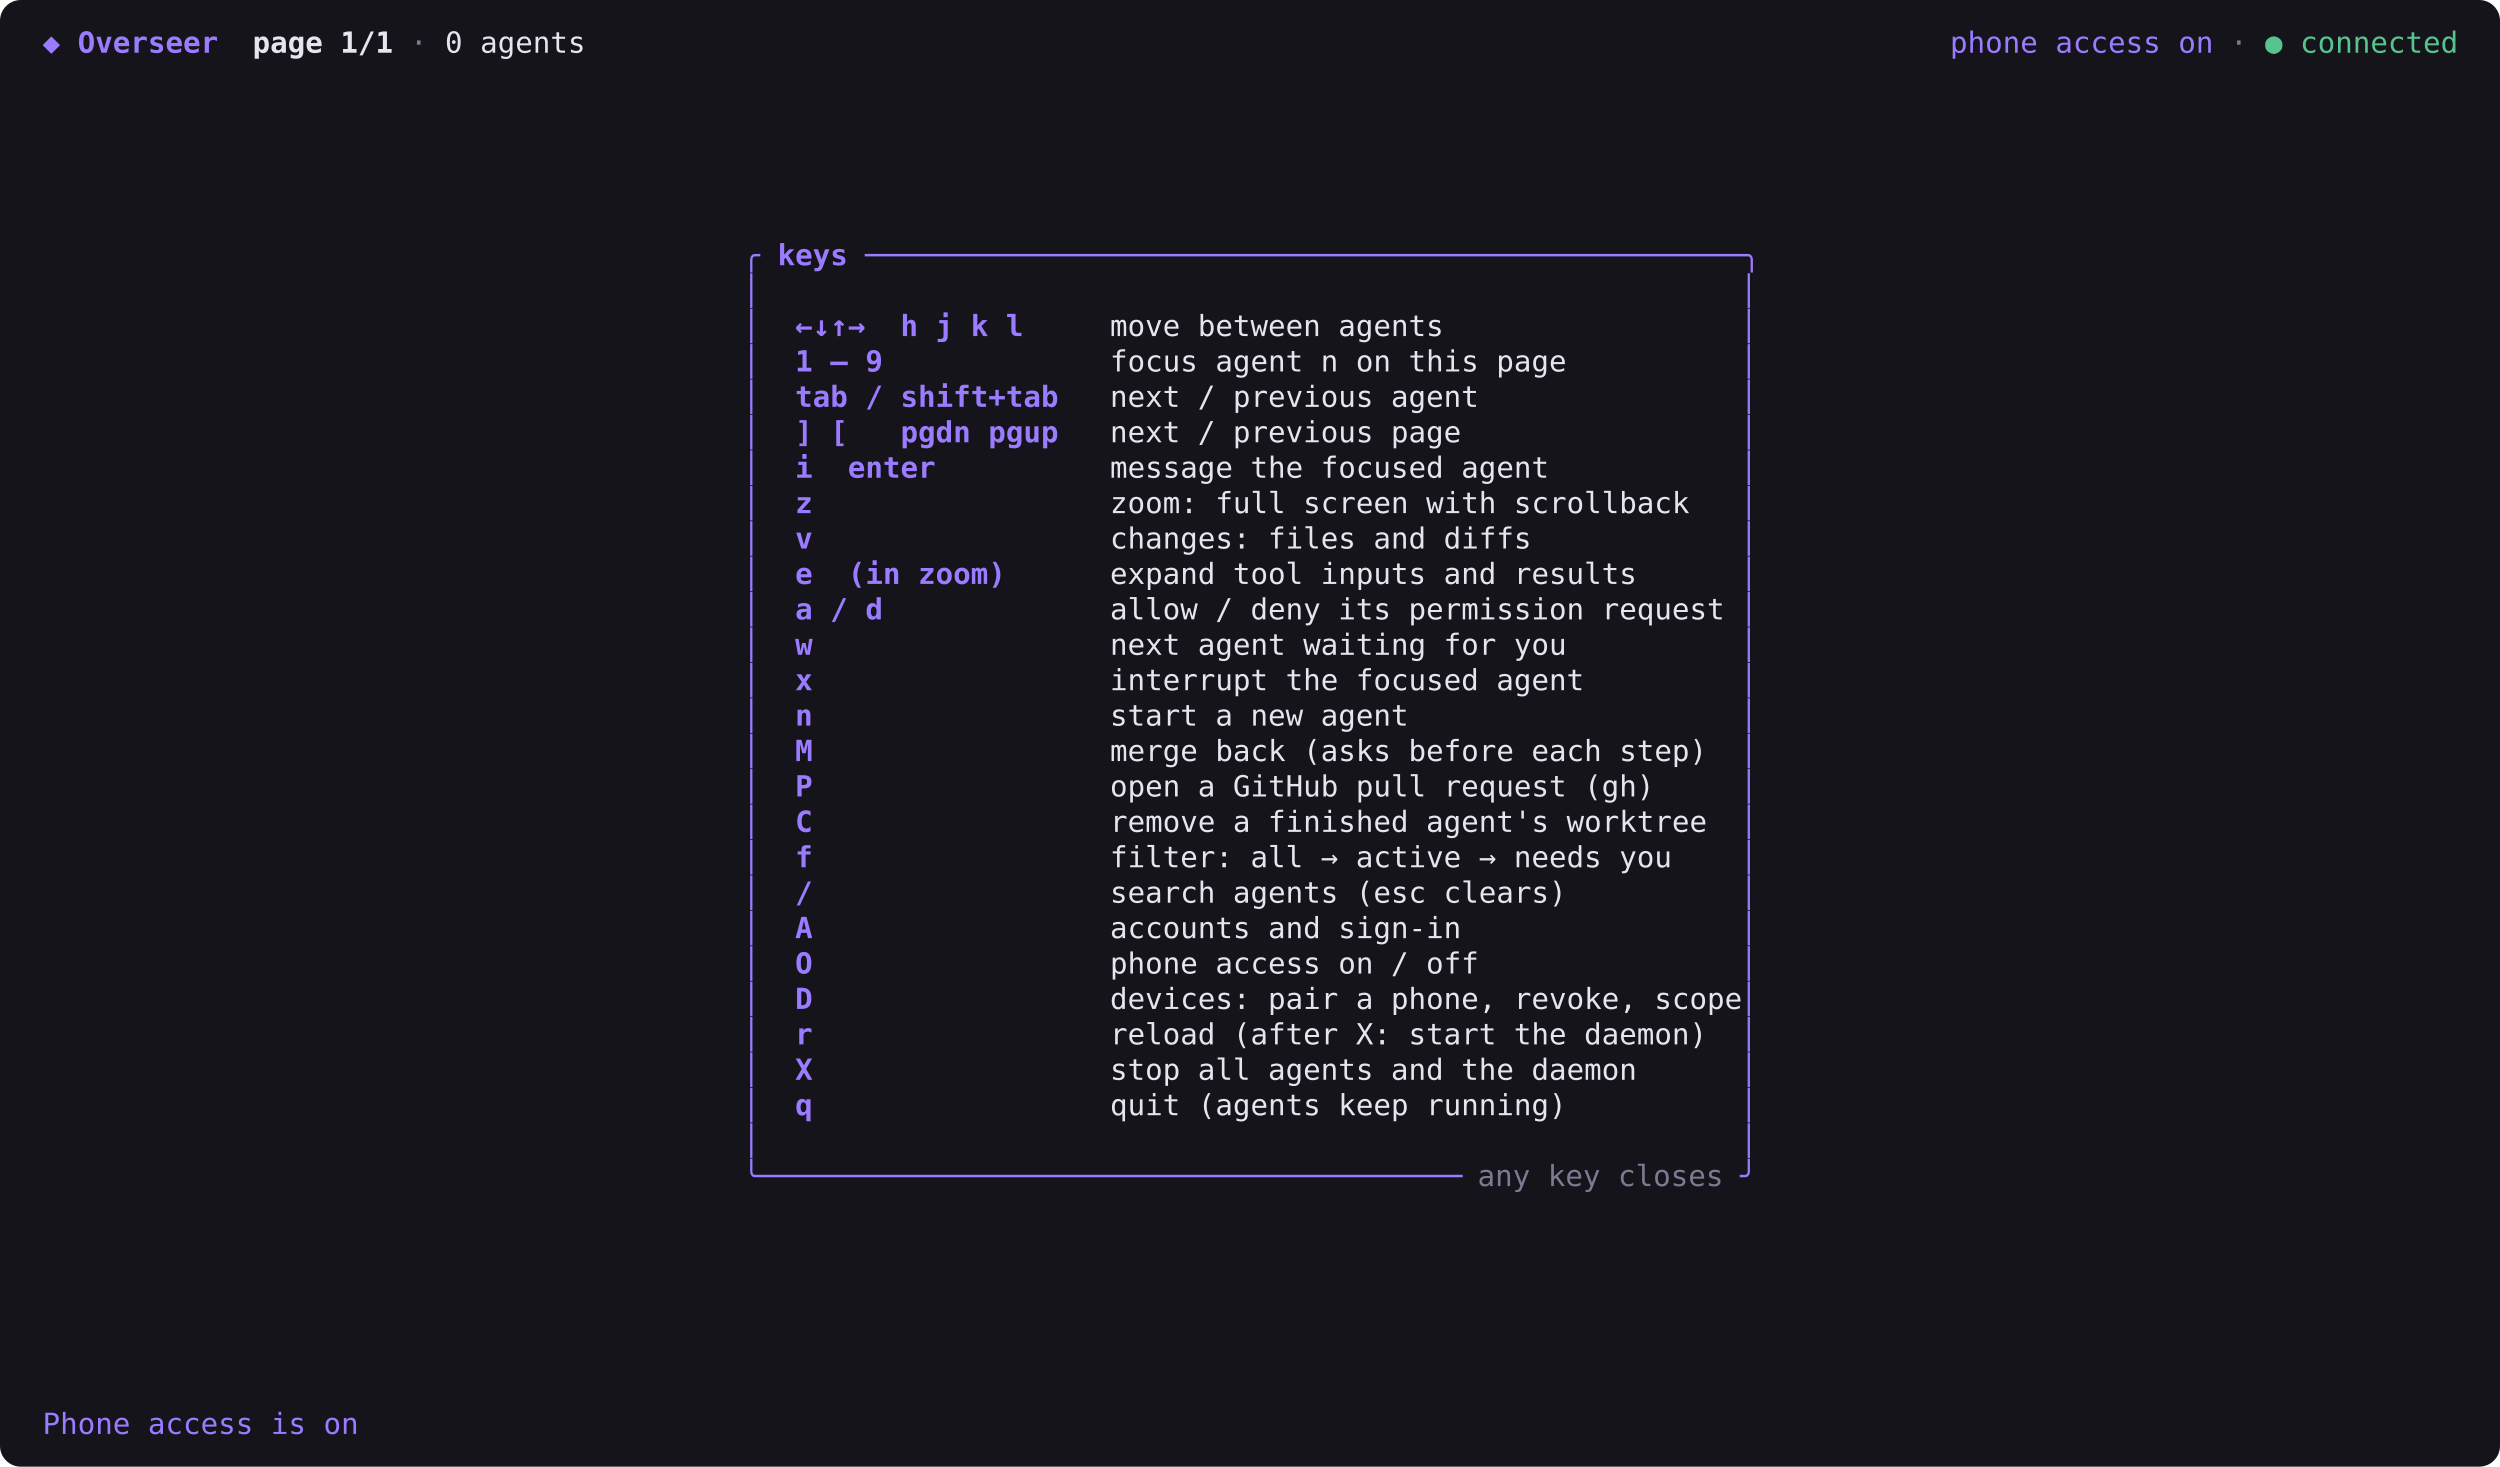
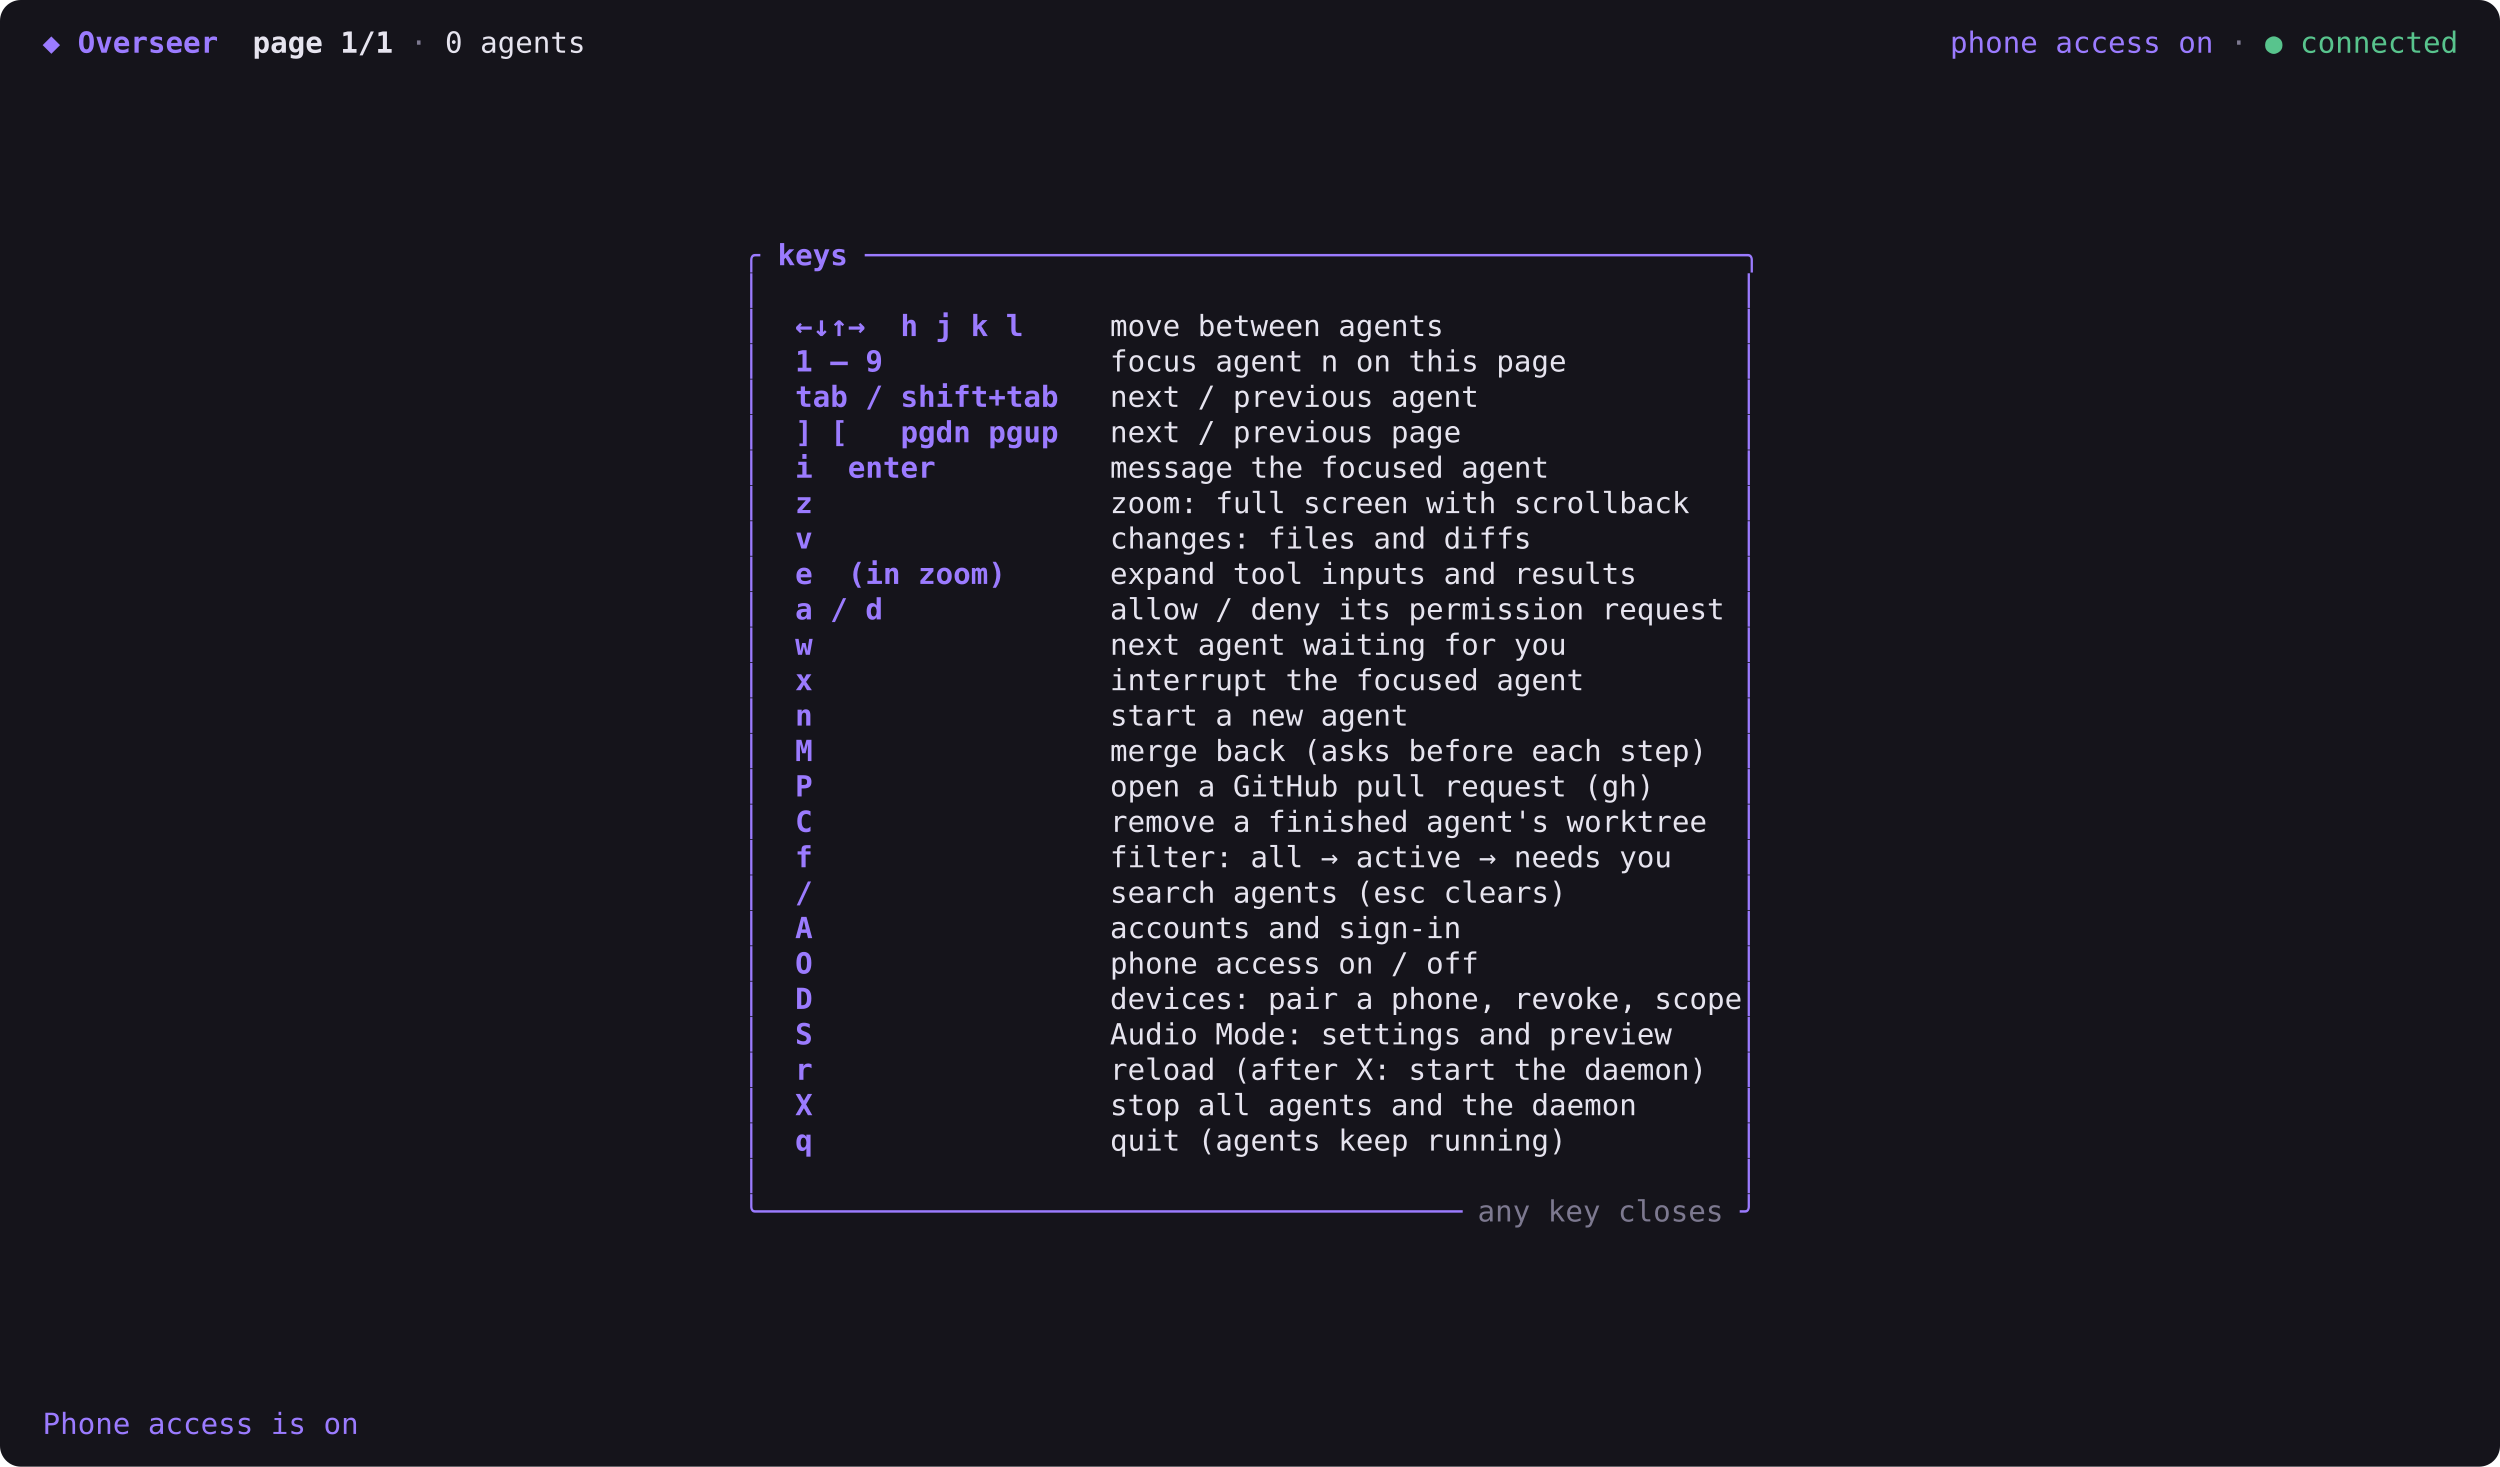
<svg xmlns="http://www.w3.org/2000/svg" width="1200" height="704" viewBox="0 0 1200 704">
  <rect width="100%" height="100%" rx="10" fill="#15141b" />
  <g font-family="ui-monospace, SFMono-Regular, Menlo, monospace" font-size="14">
    <text x="12.0" y="25.3" textLength="100.8" lengthAdjust="spacingAndGlyphs" fill="#9b7bff" font-weight="700" xml:space="preserve"> ◆ Overseer </text>
    <text x="112.8" y="25.3" textLength="84.0" lengthAdjust="spacingAndGlyphs" fill="#e6e4ef" font-weight="700" xml:space="preserve"> page 1/1 </text>
    <text x="196.8" y="25.3" textLength="16.8" lengthAdjust="spacingAndGlyphs" fill="#7d7990" xml:space="preserve">· </text>
    <text x="213.6" y="25.3" textLength="722.4" lengthAdjust="spacingAndGlyphs" fill="#e6e4ef" xml:space="preserve">0 agents                                                                              </text>
    <text x="936.0" y="25.3" textLength="126.0" lengthAdjust="spacingAndGlyphs" fill="#9b7bff" xml:space="preserve">phone access on</text>
    <text x="1062.0" y="25.3" textLength="25.2" lengthAdjust="spacingAndGlyphs" fill="#7d7990" xml:space="preserve"> · </text>
    <text x="1087.2" y="25.3" textLength="100.8" lengthAdjust="spacingAndGlyphs" fill="#58c48d" xml:space="preserve">● connected </text>
    <text x="356.4" y="127.3" textLength="8.4" lengthAdjust="spacingAndGlyphs" fill="#9b7bff" xml:space="preserve">╭</text>
    <text x="364.8" y="127.3" textLength="50.4" lengthAdjust="spacingAndGlyphs" fill="#9b7bff" font-weight="700" xml:space="preserve"> keys </text>
    <text x="415.2" y="127.3" textLength="428.4" lengthAdjust="spacingAndGlyphs" fill="#9b7bff" xml:space="preserve">──────────────────────────────────────────────────╮</text>
    <text x="356.4" y="144.3" textLength="8.4" lengthAdjust="spacingAndGlyphs" fill="#9b7bff" xml:space="preserve">│</text>
    <text x="835.2" y="144.3" textLength="8.4" lengthAdjust="spacingAndGlyphs" fill="#9b7bff" xml:space="preserve">│</text>
    <text x="356.4" y="161.3" textLength="8.4" lengthAdjust="spacingAndGlyphs" fill="#9b7bff" xml:space="preserve">│</text>
    <text x="364.8" y="161.3" textLength="168.0" lengthAdjust="spacingAndGlyphs" fill="#9b7bff" font-weight="700" xml:space="preserve">  ←↓↑→  h j k l     </text>
    <text x="532.8" y="161.3" textLength="302.4" lengthAdjust="spacingAndGlyphs" fill="#e6e4ef" xml:space="preserve">move between agents                 </text>
    <text x="835.2" y="161.3" textLength="8.4" lengthAdjust="spacingAndGlyphs" fill="#9b7bff" xml:space="preserve">│</text>
    <text x="356.4" y="178.3" textLength="8.4" lengthAdjust="spacingAndGlyphs" fill="#9b7bff" xml:space="preserve">│</text>
    <text x="364.8" y="178.3" textLength="168.0" lengthAdjust="spacingAndGlyphs" fill="#9b7bff" font-weight="700" xml:space="preserve">  1 – 9             </text>
    <text x="532.8" y="178.3" textLength="302.4" lengthAdjust="spacingAndGlyphs" fill="#e6e4ef" xml:space="preserve">focus agent n on this page          </text>
    <text x="835.2" y="178.3" textLength="8.4" lengthAdjust="spacingAndGlyphs" fill="#9b7bff" xml:space="preserve">│</text>
    <text x="356.4" y="195.3" textLength="8.4" lengthAdjust="spacingAndGlyphs" fill="#9b7bff" xml:space="preserve">│</text>
    <text x="364.8" y="195.3" textLength="168.0" lengthAdjust="spacingAndGlyphs" fill="#9b7bff" font-weight="700" xml:space="preserve">  tab / shift+tab   </text>
    <text x="532.8" y="195.3" textLength="302.4" lengthAdjust="spacingAndGlyphs" fill="#e6e4ef" xml:space="preserve">next / previous agent               </text>
    <text x="835.2" y="195.3" textLength="8.4" lengthAdjust="spacingAndGlyphs" fill="#9b7bff" xml:space="preserve">│</text>
    <text x="356.4" y="212.3" textLength="8.4" lengthAdjust="spacingAndGlyphs" fill="#9b7bff" xml:space="preserve">│</text>
    <text x="364.8" y="212.3" textLength="168.0" lengthAdjust="spacingAndGlyphs" fill="#9b7bff" font-weight="700" xml:space="preserve">  ] [   pgdn pgup   </text>
    <text x="532.8" y="212.3" textLength="302.4" lengthAdjust="spacingAndGlyphs" fill="#e6e4ef" xml:space="preserve">next / previous page                </text>
    <text x="835.2" y="212.3" textLength="8.4" lengthAdjust="spacingAndGlyphs" fill="#9b7bff" xml:space="preserve">│</text>
    <text x="356.4" y="229.3" textLength="8.4" lengthAdjust="spacingAndGlyphs" fill="#9b7bff" xml:space="preserve">│</text>
    <text x="364.8" y="229.3" textLength="168.0" lengthAdjust="spacingAndGlyphs" fill="#9b7bff" font-weight="700" xml:space="preserve">  i  enter          </text>
    <text x="532.8" y="229.3" textLength="302.4" lengthAdjust="spacingAndGlyphs" fill="#e6e4ef" xml:space="preserve">message the focused agent           </text>
    <text x="835.2" y="229.3" textLength="8.4" lengthAdjust="spacingAndGlyphs" fill="#9b7bff" xml:space="preserve">│</text>
    <text x="356.4" y="246.3" textLength="8.4" lengthAdjust="spacingAndGlyphs" fill="#9b7bff" xml:space="preserve">│</text>
    <text x="364.8" y="246.3" textLength="168.0" lengthAdjust="spacingAndGlyphs" fill="#9b7bff" font-weight="700" xml:space="preserve">  z                 </text>
    <text x="532.8" y="246.3" textLength="302.4" lengthAdjust="spacingAndGlyphs" fill="#e6e4ef" xml:space="preserve">zoom: full screen with scrollback   </text>
    <text x="835.2" y="246.3" textLength="8.4" lengthAdjust="spacingAndGlyphs" fill="#9b7bff" xml:space="preserve">│</text>
    <text x="356.4" y="263.3" textLength="8.4" lengthAdjust="spacingAndGlyphs" fill="#9b7bff" xml:space="preserve">│</text>
    <text x="364.8" y="263.3" textLength="168.0" lengthAdjust="spacingAndGlyphs" fill="#9b7bff" font-weight="700" xml:space="preserve">  v                 </text>
    <text x="532.8" y="263.3" textLength="302.4" lengthAdjust="spacingAndGlyphs" fill="#e6e4ef" xml:space="preserve">changes: files and diffs            </text>
    <text x="835.2" y="263.3" textLength="8.4" lengthAdjust="spacingAndGlyphs" fill="#9b7bff" xml:space="preserve">│</text>
    <text x="356.4" y="280.3" textLength="8.4" lengthAdjust="spacingAndGlyphs" fill="#9b7bff" xml:space="preserve">│</text>
    <text x="364.8" y="280.3" textLength="168.0" lengthAdjust="spacingAndGlyphs" fill="#9b7bff" font-weight="700" xml:space="preserve">  e  (in zoom)      </text>
    <text x="532.8" y="280.3" textLength="302.4" lengthAdjust="spacingAndGlyphs" fill="#e6e4ef" xml:space="preserve">expand tool inputs and results      </text>
    <text x="835.2" y="280.3" textLength="8.4" lengthAdjust="spacingAndGlyphs" fill="#9b7bff" xml:space="preserve">│</text>
    <text x="356.4" y="297.3" textLength="8.4" lengthAdjust="spacingAndGlyphs" fill="#9b7bff" xml:space="preserve">│</text>
    <text x="364.8" y="297.3" textLength="168.0" lengthAdjust="spacingAndGlyphs" fill="#9b7bff" font-weight="700" xml:space="preserve">  a / d             </text>
    <text x="532.8" y="297.3" textLength="302.4" lengthAdjust="spacingAndGlyphs" fill="#e6e4ef" xml:space="preserve">allow / deny its permission request </text>
    <text x="835.2" y="297.3" textLength="8.4" lengthAdjust="spacingAndGlyphs" fill="#9b7bff" xml:space="preserve">│</text>
    <text x="356.4" y="314.3" textLength="8.4" lengthAdjust="spacingAndGlyphs" fill="#9b7bff" xml:space="preserve">│</text>
    <text x="364.8" y="314.3" textLength="168.0" lengthAdjust="spacingAndGlyphs" fill="#9b7bff" font-weight="700" xml:space="preserve">  w                 </text>
    <text x="532.8" y="314.3" textLength="302.4" lengthAdjust="spacingAndGlyphs" fill="#e6e4ef" xml:space="preserve">next agent waiting for you          </text>
    <text x="835.2" y="314.3" textLength="8.4" lengthAdjust="spacingAndGlyphs" fill="#9b7bff" xml:space="preserve">│</text>
    <text x="356.4" y="331.3" textLength="8.4" lengthAdjust="spacingAndGlyphs" fill="#9b7bff" xml:space="preserve">│</text>
    <text x="364.8" y="331.3" textLength="168.0" lengthAdjust="spacingAndGlyphs" fill="#9b7bff" font-weight="700" xml:space="preserve">  x                 </text>
    <text x="532.8" y="331.3" textLength="302.4" lengthAdjust="spacingAndGlyphs" fill="#e6e4ef" xml:space="preserve">interrupt the focused agent         </text>
    <text x="835.2" y="331.3" textLength="8.4" lengthAdjust="spacingAndGlyphs" fill="#9b7bff" xml:space="preserve">│</text>
    <text x="356.4" y="348.3" textLength="8.4" lengthAdjust="spacingAndGlyphs" fill="#9b7bff" xml:space="preserve">│</text>
    <text x="364.8" y="348.3" textLength="168.0" lengthAdjust="spacingAndGlyphs" fill="#9b7bff" font-weight="700" xml:space="preserve">  n                 </text>
    <text x="532.8" y="348.3" textLength="302.4" lengthAdjust="spacingAndGlyphs" fill="#e6e4ef" xml:space="preserve">start a new agent                   </text>
    <text x="835.2" y="348.3" textLength="8.4" lengthAdjust="spacingAndGlyphs" fill="#9b7bff" xml:space="preserve">│</text>
    <text x="356.4" y="365.3" textLength="8.4" lengthAdjust="spacingAndGlyphs" fill="#9b7bff" xml:space="preserve">│</text>
    <text x="364.8" y="365.3" textLength="168.0" lengthAdjust="spacingAndGlyphs" fill="#9b7bff" font-weight="700" xml:space="preserve">  M                 </text>
    <text x="532.8" y="365.3" textLength="302.4" lengthAdjust="spacingAndGlyphs" fill="#e6e4ef" xml:space="preserve">merge back (asks before each step)  </text>
    <text x="835.2" y="365.3" textLength="8.4" lengthAdjust="spacingAndGlyphs" fill="#9b7bff" xml:space="preserve">│</text>
    <text x="356.4" y="382.3" textLength="8.4" lengthAdjust="spacingAndGlyphs" fill="#9b7bff" xml:space="preserve">│</text>
    <text x="364.8" y="382.3" textLength="168.0" lengthAdjust="spacingAndGlyphs" fill="#9b7bff" font-weight="700" xml:space="preserve">  P                 </text>
    <text x="532.8" y="382.3" textLength="302.4" lengthAdjust="spacingAndGlyphs" fill="#e6e4ef" xml:space="preserve">open a GitHub pull request (gh)     </text>
    <text x="835.2" y="382.3" textLength="8.4" lengthAdjust="spacingAndGlyphs" fill="#9b7bff" xml:space="preserve">│</text>
    <text x="356.4" y="399.3" textLength="8.4" lengthAdjust="spacingAndGlyphs" fill="#9b7bff" xml:space="preserve">│</text>
    <text x="364.8" y="399.3" textLength="168.0" lengthAdjust="spacingAndGlyphs" fill="#9b7bff" font-weight="700" xml:space="preserve">  C                 </text>
    <text x="532.8" y="399.3" textLength="302.4" lengthAdjust="spacingAndGlyphs" fill="#e6e4ef" xml:space="preserve">remove a finished agent's worktree  </text>
    <text x="835.2" y="399.3" textLength="8.4" lengthAdjust="spacingAndGlyphs" fill="#9b7bff" xml:space="preserve">│</text>
    <text x="356.4" y="416.3" textLength="8.4" lengthAdjust="spacingAndGlyphs" fill="#9b7bff" xml:space="preserve">│</text>
    <text x="364.8" y="416.3" textLength="168.0" lengthAdjust="spacingAndGlyphs" fill="#9b7bff" font-weight="700" xml:space="preserve">  f                 </text>
    <text x="532.8" y="416.3" textLength="302.4" lengthAdjust="spacingAndGlyphs" fill="#e6e4ef" xml:space="preserve">filter: all → active → needs you    </text>
    <text x="835.2" y="416.3" textLength="8.4" lengthAdjust="spacingAndGlyphs" fill="#9b7bff" xml:space="preserve">│</text>
    <text x="356.4" y="433.3" textLength="8.4" lengthAdjust="spacingAndGlyphs" fill="#9b7bff" xml:space="preserve">│</text>
    <text x="364.8" y="433.3" textLength="168.0" lengthAdjust="spacingAndGlyphs" fill="#9b7bff" font-weight="700" xml:space="preserve">  /                 </text>
    <text x="532.8" y="433.3" textLength="302.4" lengthAdjust="spacingAndGlyphs" fill="#e6e4ef" xml:space="preserve">search agents (esc clears)          </text>
    <text x="835.2" y="433.3" textLength="8.4" lengthAdjust="spacingAndGlyphs" fill="#9b7bff" xml:space="preserve">│</text>
    <text x="356.4" y="450.3" textLength="8.4" lengthAdjust="spacingAndGlyphs" fill="#9b7bff" xml:space="preserve">│</text>
    <text x="364.8" y="450.3" textLength="168.0" lengthAdjust="spacingAndGlyphs" fill="#9b7bff" font-weight="700" xml:space="preserve">  A                 </text>
    <text x="532.8" y="450.3" textLength="302.4" lengthAdjust="spacingAndGlyphs" fill="#e6e4ef" xml:space="preserve">accounts and sign-in                </text>
    <text x="835.2" y="450.3" textLength="8.4" lengthAdjust="spacingAndGlyphs" fill="#9b7bff" xml:space="preserve">│</text>
    <text x="356.4" y="467.3" textLength="8.4" lengthAdjust="spacingAndGlyphs" fill="#9b7bff" xml:space="preserve">│</text>
    <text x="364.8" y="467.3" textLength="168.0" lengthAdjust="spacingAndGlyphs" fill="#9b7bff" font-weight="700" xml:space="preserve">  O                 </text>
    <text x="532.8" y="467.3" textLength="302.4" lengthAdjust="spacingAndGlyphs" fill="#e6e4ef" xml:space="preserve">phone access on / off               </text>
    <text x="835.2" y="467.3" textLength="8.4" lengthAdjust="spacingAndGlyphs" fill="#9b7bff" xml:space="preserve">│</text>
    <text x="356.4" y="484.3" textLength="8.4" lengthAdjust="spacingAndGlyphs" fill="#9b7bff" xml:space="preserve">│</text>
    <text x="364.8" y="484.3" textLength="168.0" lengthAdjust="spacingAndGlyphs" fill="#9b7bff" font-weight="700" xml:space="preserve">  D                 </text>
    <text x="532.8" y="484.3" textLength="302.4" lengthAdjust="spacingAndGlyphs" fill="#e6e4ef" xml:space="preserve">devices: pair a phone, revoke, scope</text>
    <text x="835.2" y="484.3" textLength="8.4" lengthAdjust="spacingAndGlyphs" fill="#9b7bff" xml:space="preserve">│</text>
    <text x="356.4" y="501.3" textLength="8.4" lengthAdjust="spacingAndGlyphs" fill="#9b7bff" xml:space="preserve">│</text>
-     <text x="364.8" y="501.3" textLength="168.0" lengthAdjust="spacingAndGlyphs" fill="#9b7bff" font-weight="700" xml:space="preserve">  r                 </text>
-     <text x="532.8" y="501.3" textLength="302.4" lengthAdjust="spacingAndGlyphs" fill="#e6e4ef" xml:space="preserve">reload (after X: start the daemon)  </text>
+     <text x="364.8" y="501.3" textLength="168.0" lengthAdjust="spacingAndGlyphs" fill="#9b7bff" font-weight="700" xml:space="preserve">  S                 </text>
+     <text x="532.8" y="501.3" textLength="302.4" lengthAdjust="spacingAndGlyphs" fill="#e6e4ef" xml:space="preserve">Audio Mode: settings and preview    </text>
    <text x="835.2" y="501.3" textLength="8.4" lengthAdjust="spacingAndGlyphs" fill="#9b7bff" xml:space="preserve">│</text>
    <text x="356.4" y="518.3" textLength="8.4" lengthAdjust="spacingAndGlyphs" fill="#9b7bff" xml:space="preserve">│</text>
-     <text x="364.8" y="518.3" textLength="168.0" lengthAdjust="spacingAndGlyphs" fill="#9b7bff" font-weight="700" xml:space="preserve">  X                 </text>
-     <text x="532.8" y="518.3" textLength="302.4" lengthAdjust="spacingAndGlyphs" fill="#e6e4ef" xml:space="preserve">stop all agents and the daemon      </text>
+     <text x="364.8" y="518.3" textLength="168.0" lengthAdjust="spacingAndGlyphs" fill="#9b7bff" font-weight="700" xml:space="preserve">  r                 </text>
+     <text x="532.8" y="518.3" textLength="302.4" lengthAdjust="spacingAndGlyphs" fill="#e6e4ef" xml:space="preserve">reload (after X: start the daemon)  </text>
    <text x="835.2" y="518.3" textLength="8.4" lengthAdjust="spacingAndGlyphs" fill="#9b7bff" xml:space="preserve">│</text>
    <text x="356.4" y="535.3" textLength="8.4" lengthAdjust="spacingAndGlyphs" fill="#9b7bff" xml:space="preserve">│</text>
-     <text x="364.8" y="535.3" textLength="168.0" lengthAdjust="spacingAndGlyphs" fill="#9b7bff" font-weight="700" xml:space="preserve">  q                 </text>
-     <text x="532.8" y="535.3" textLength="302.4" lengthAdjust="spacingAndGlyphs" fill="#e6e4ef" xml:space="preserve">quit (agents keep running)          </text>
+     <text x="364.8" y="535.3" textLength="168.0" lengthAdjust="spacingAndGlyphs" fill="#9b7bff" font-weight="700" xml:space="preserve">  X                 </text>
+     <text x="532.8" y="535.3" textLength="302.4" lengthAdjust="spacingAndGlyphs" fill="#e6e4ef" xml:space="preserve">stop all agents and the daemon      </text>
    <text x="835.2" y="535.3" textLength="8.4" lengthAdjust="spacingAndGlyphs" fill="#9b7bff" xml:space="preserve">│</text>
    <text x="356.4" y="552.3" textLength="8.4" lengthAdjust="spacingAndGlyphs" fill="#9b7bff" xml:space="preserve">│</text>
+     <text x="364.8" y="552.3" textLength="168.0" lengthAdjust="spacingAndGlyphs" fill="#9b7bff" font-weight="700" xml:space="preserve">  q                 </text>
+     <text x="532.8" y="552.3" textLength="302.4" lengthAdjust="spacingAndGlyphs" fill="#e6e4ef" xml:space="preserve">quit (agents keep running)          </text>
    <text x="835.2" y="552.3" textLength="8.4" lengthAdjust="spacingAndGlyphs" fill="#9b7bff" xml:space="preserve">│</text>
-     <text x="356.4" y="569.3" textLength="344.4" lengthAdjust="spacingAndGlyphs" fill="#9b7bff" xml:space="preserve">╰────────────────────────────────────────</text>
-     <text x="700.8" y="569.3" textLength="134.4" lengthAdjust="spacingAndGlyphs" fill="#7d7990" xml:space="preserve"> any key closes </text>
-     <text x="835.2" y="569.3" textLength="8.4" lengthAdjust="spacingAndGlyphs" fill="#9b7bff" xml:space="preserve">╯</text>
+     <text x="356.4" y="569.3" textLength="8.4" lengthAdjust="spacingAndGlyphs" fill="#9b7bff" xml:space="preserve">│</text>
+     <text x="835.2" y="569.3" textLength="8.4" lengthAdjust="spacingAndGlyphs" fill="#9b7bff" xml:space="preserve">│</text>
+     <text x="356.4" y="586.3" textLength="344.4" lengthAdjust="spacingAndGlyphs" fill="#9b7bff" xml:space="preserve">╰────────────────────────────────────────</text>
+     <text x="700.8" y="586.3" textLength="134.4" lengthAdjust="spacingAndGlyphs" fill="#7d7990" xml:space="preserve"> any key closes </text>
+     <text x="835.2" y="586.3" textLength="8.4" lengthAdjust="spacingAndGlyphs" fill="#9b7bff" xml:space="preserve">╯</text>
    <text x="12.0" y="688.3" textLength="159.6" lengthAdjust="spacingAndGlyphs" fill="#9b7bff" xml:space="preserve"> Phone access is on</text>
  </g>
</svg>
